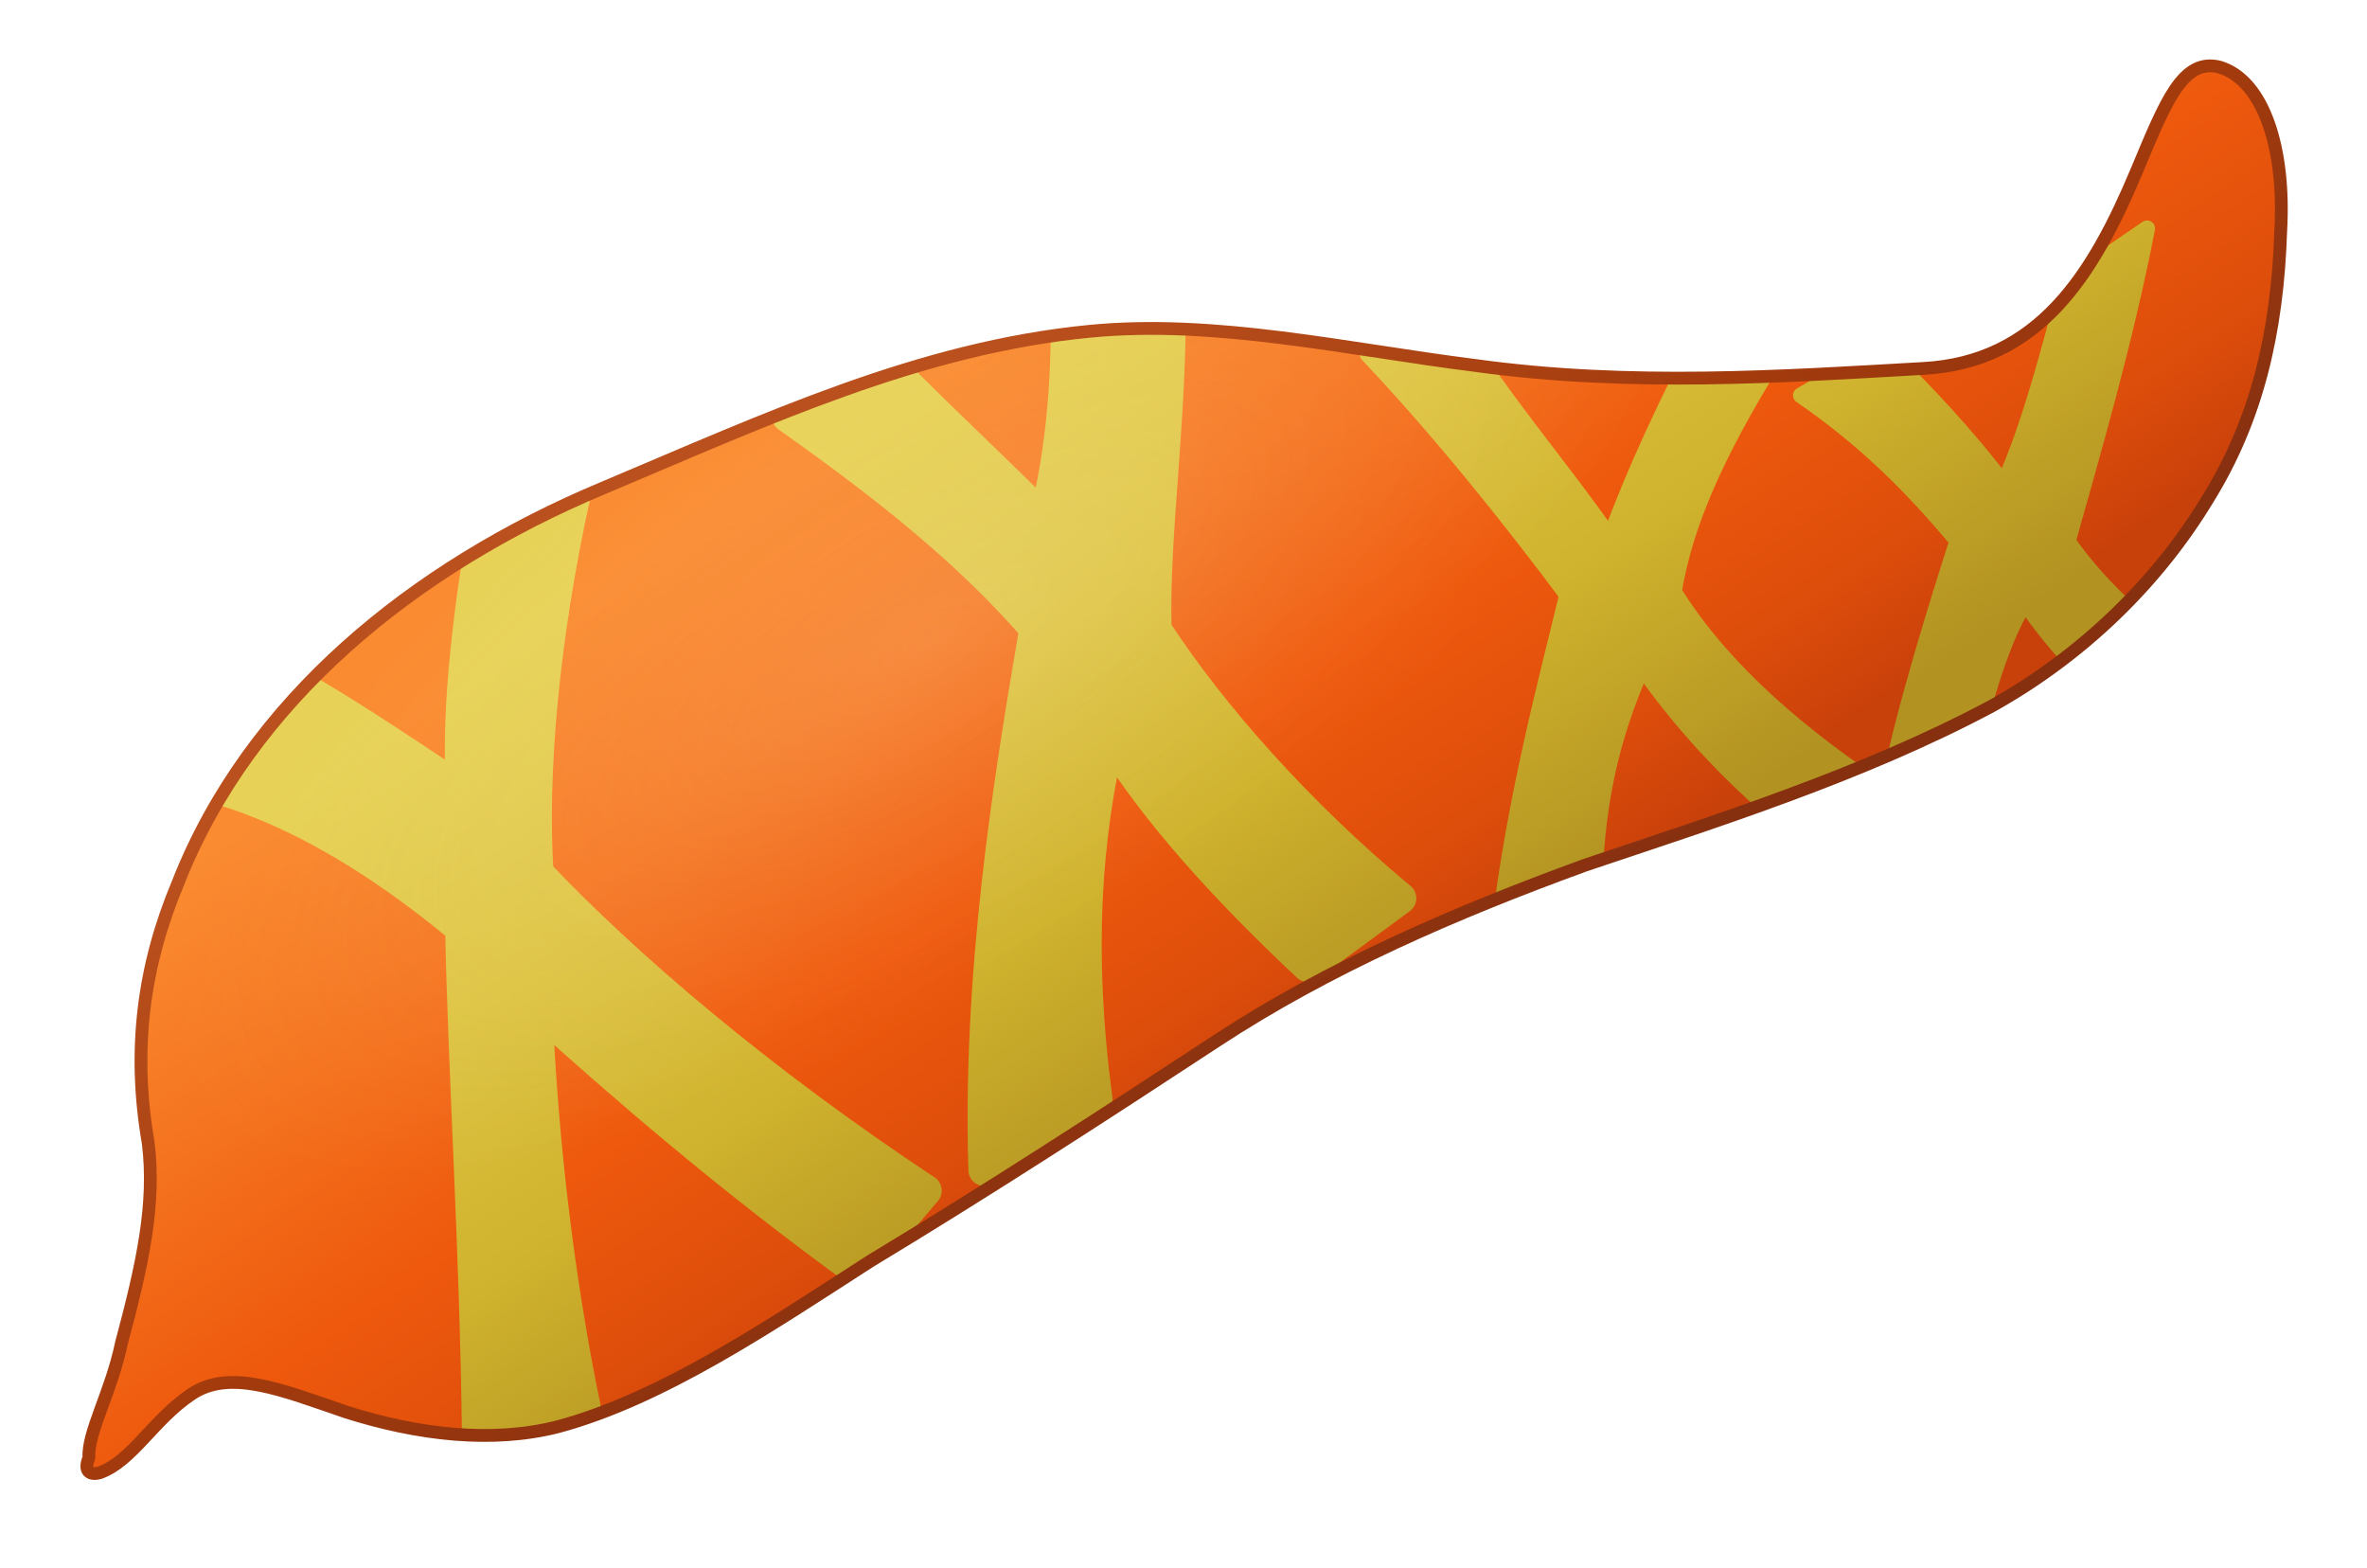
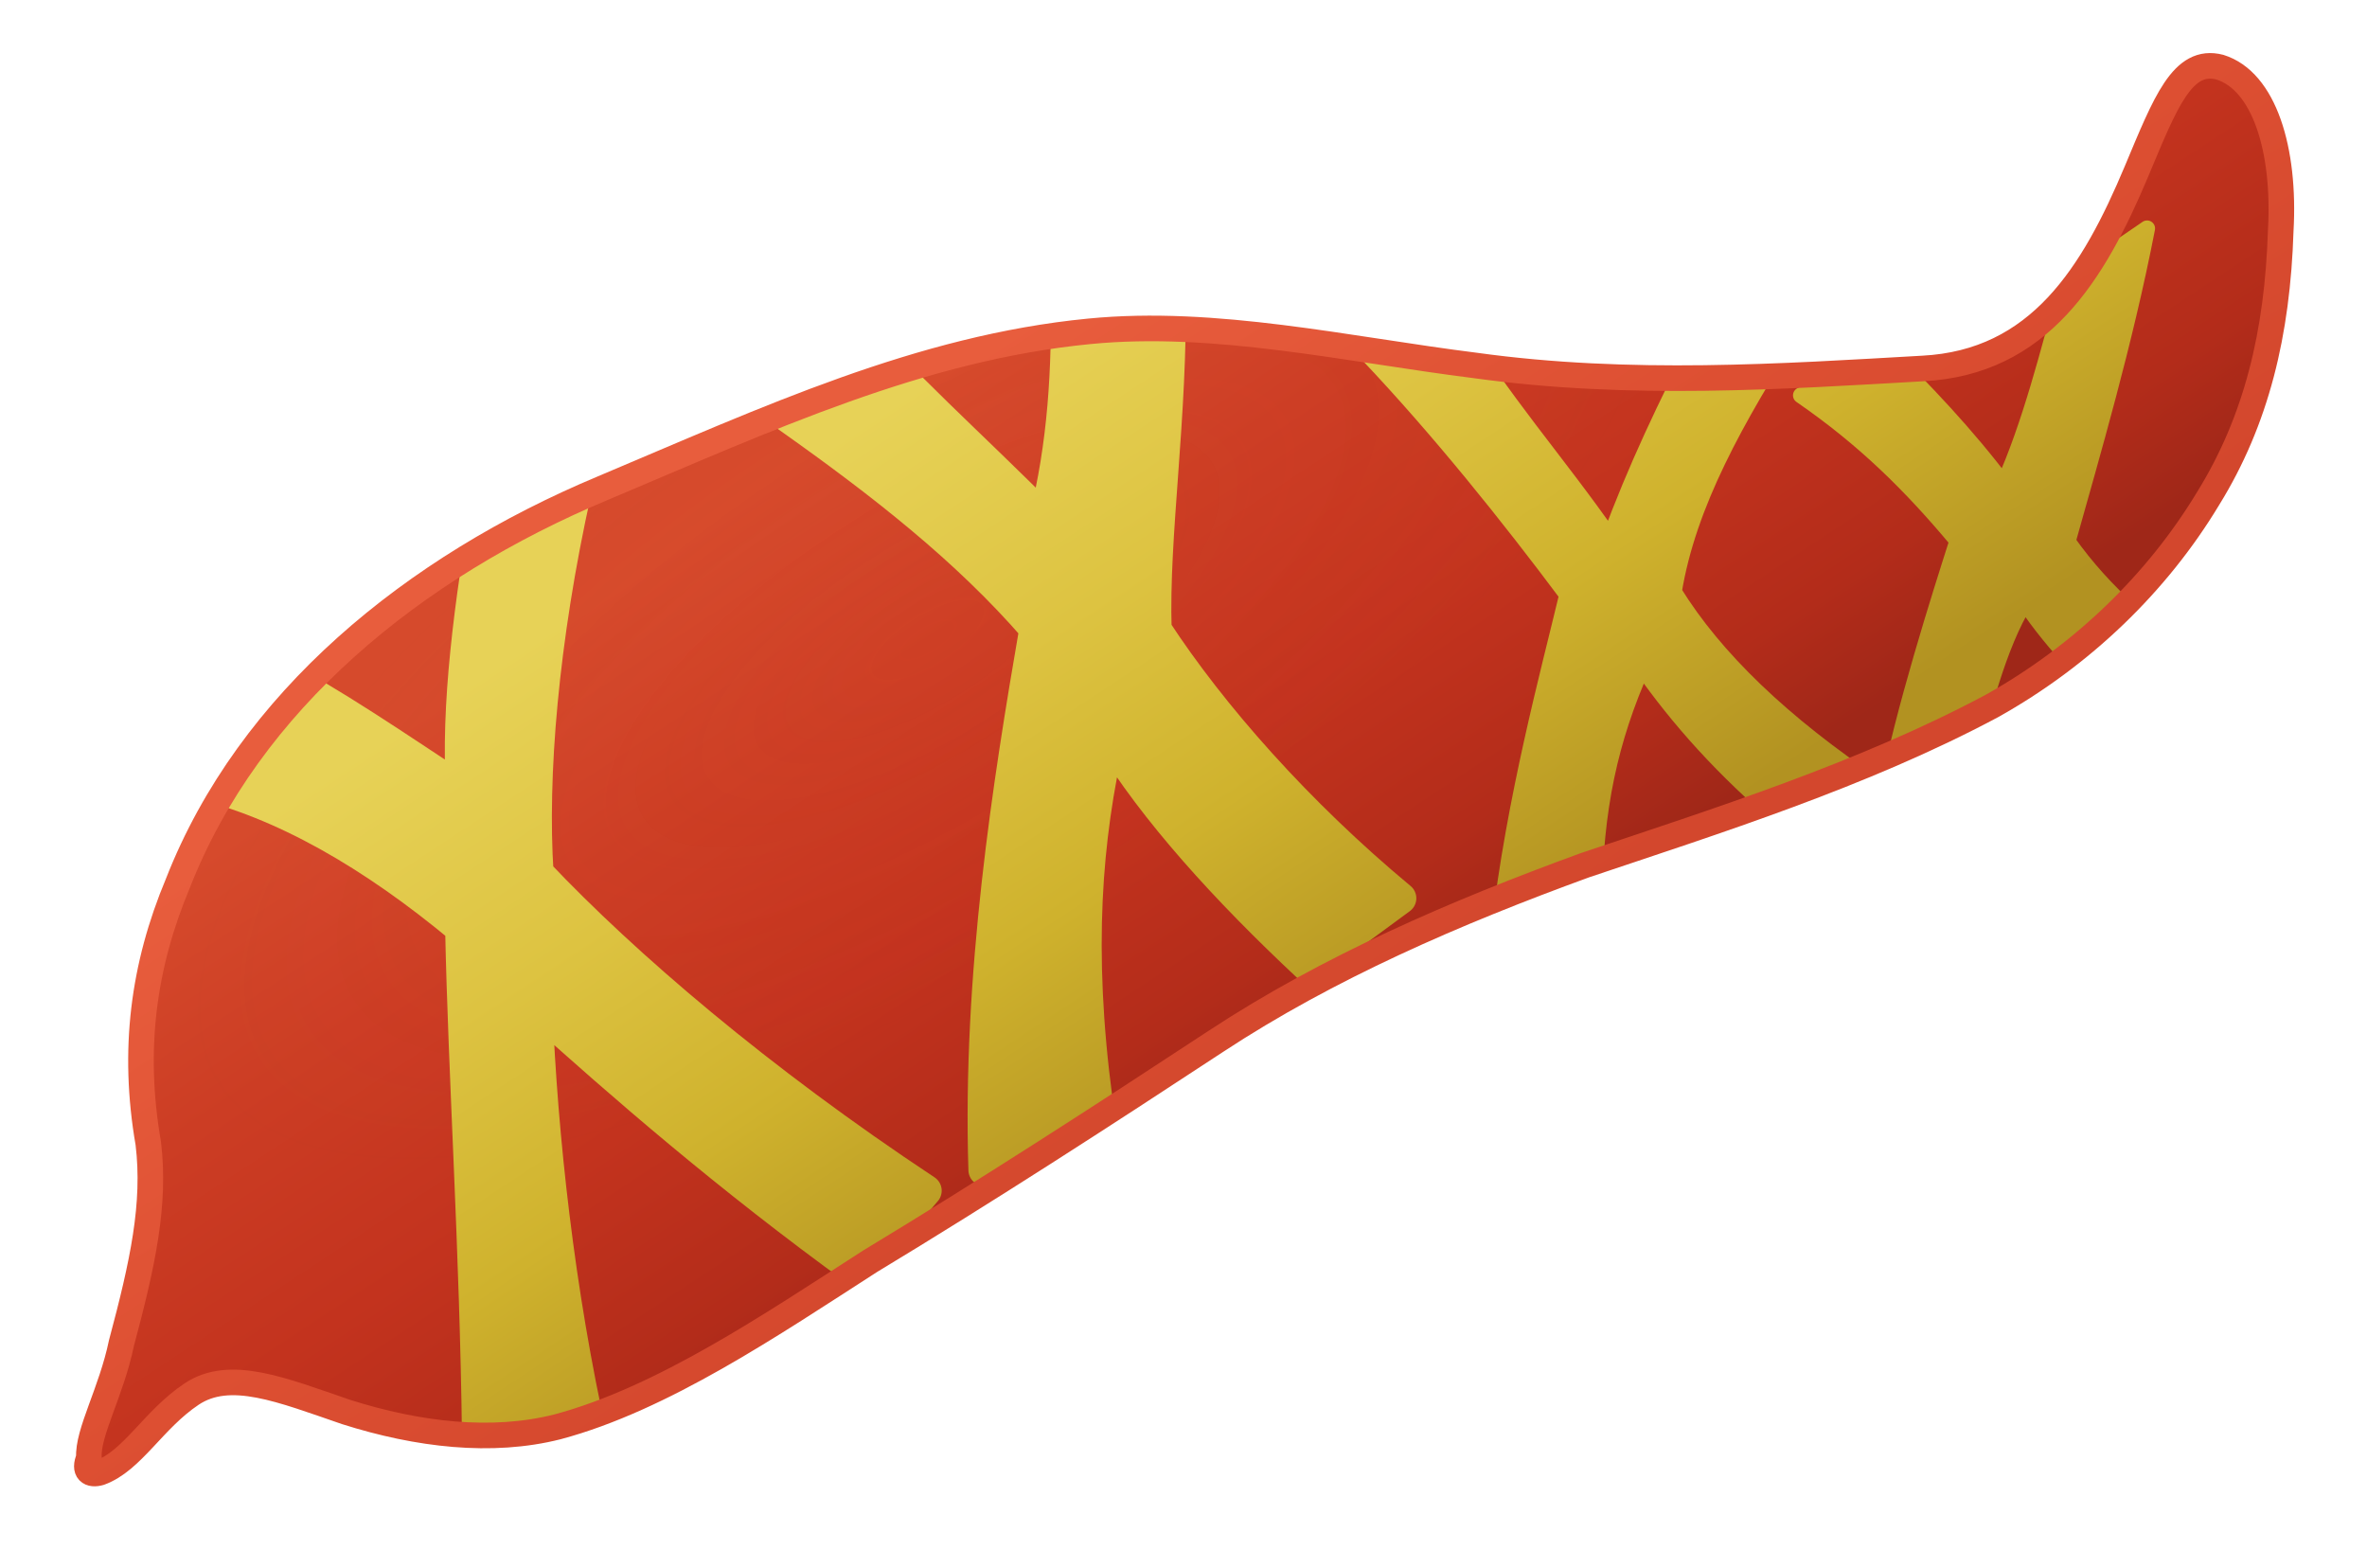
<svg xmlns="http://www.w3.org/2000/svg" width="1110" height="735" viewBox="60 10 740 490" role="img" aria-labelledby="title">
  <defs>
-     <linearGradient id="orange-shade" gradientUnits="userSpaceOnUse" x1="325" y1="145" x2="462" y2="353">
-       <stop offset="0" stop-color="#FA8B31" />
-       <stop offset="0.28" stop-color="#F5741F" />
-       <stop offset="0.58" stop-color="#EE590D" />
-       <stop offset="0.84" stop-color="#DD4D0B" />
-       <stop offset="1" stop-color="#C8400A" />
+     <linearGradient id="body-shade" gradientUnits="userSpaceOnUse" x1="325" y1="145" x2="462" y2="353">
+       <stop offset="0" stop-color="#D64A2C" />
+       <stop offset="0.28" stop-color="#CC3D24" />
+       <stop offset="0.58" stop-color="#C3331E" />
+       <stop offset="0.84" stop-color="#B32C1A" />
+       <stop offset="1" stop-color="#9F2718" />
    </linearGradient>
    <linearGradient id="yellow-shade" gradientUnits="userSpaceOnUse" x1="325" y1="145" x2="462" y2="353">
      <stop offset="0" stop-color="#E7D257" />
      <stop offset="0.35" stop-color="#DDC341" />
      <stop offset="0.65" stop-color="#CFB22D" />
      <stop offset="1" stop-color="#B29221" />
    </linearGradient>
    <linearGradient id="edge-shade" gradientUnits="userSpaceOnUse" x1="325" y1="145" x2="462" y2="353">
-       <stop offset="0" stop-color="#B9501D" />
-       <stop offset="0.55" stop-color="#A43B0D" />
-       <stop offset="1" stop-color="#873010" />
+       <stop offset="0" stop-color="#E85D3D" />
+       <stop offset="0.55" stop-color="#DD4F32" />
+       <stop offset="1" stop-color="#D3472D" />
    </linearGradient>
    <radialGradient id="soft-light" gradientUnits="userSpaceOnUse" cx="350" cy="210" r="270" gradientTransform="translate(350 210) rotate(-32) scale(1 0.38) translate(-350 -210)">
-       <stop offset="0" stop-color="#FFF1CD" stop-opacity="0.18" />
-       <stop offset="0.45" stop-color="#FFF1CD" stop-opacity="0.09" />
-       <stop offset="1" stop-color="#FFF1CD" stop-opacity="0" />
+       <stop offset="0" stop-color="#E65A35" stop-opacity="0.08" />
+       <stop offset="0.45" stop-color="#E65A35" stop-opacity="0.035" />
+       <stop offset="1" stop-color="#E65A35" stop-opacity="0" />
    </radialGradient>
    <path id="outline" d="M 87.805,465.703       C 87.291,457.921 94.796,445.167 97.961,429.897       C 104.658,404.914 108.651,386.382 106.354,367.408       C 101.3,338.283 104.779,311.968 115.596,286.167       C 137.91,229.081 189.409,187.318 248.298,162.671       C 300.07,140.846 347.649,118.727 400.523,113.579       C 439.916,109.699 481.239,119.233 521.219,124.247       C 569.659,130.96 617.438,127.667 661.098,125.193       C 697.493,123.316 714.453,95.732 727.974,63.481       C 736.987,41.981 742.322,27.969 754,31       C 767.848,35.29 774.484,56.78 773.028,82.13       C 772.013,114.15 765.463,141.356 750.38,165.752       C 734.395,192.297 710.852,214.993 682.676,230.725       C 642.362,252.246 596.365,266.729 555.536,280.468       C 514.781,295.319 475.221,312.466 440.221,335.466       C 405.221,358.466 368.198,382.431 332.076,404.246       C 301.049,424.205 267.097,447.278 234.287,456.046       C 213.763,461.247 190.628,458.52 168.247,451.419       C 147.963,444.465 131.872,437.805 119.88,445.818       C 107.889,453.831 101.432,466.658 91.243,470.37       C 88.172,471.262 86.002,470.003 87.805,465.703 Z" />
    <clipPath id="outline-clip">
      <use href="#outline" />
    </clipPath>
  </defs>
-   <use id="body" href="#outline" fill="url(#orange-shade)" />
+   <use id="body" href="#outline" fill="url(#body-shade)" />
+   <use id="light" href="#outline" fill="url(#soft-light)" />
  <g id="pattern" clip-path="url(#outline-clip)" fill="url(#yellow-shade)" stroke="url(#yellow-shade)" stroke-width="5" stroke-linejoin="round">
    <path id="x-1" stroke-width="10" d="M 212.951,164.622       C 206.842,198.498 202.755,231.41 204.444,256.98       C 183.719,243.356 164.043,229.805 144.587,219.589       L 120.804,254.441       C 148.352,260.797 176.562,277.159 204.163,300.118       C 205.077,345.553 208.749,401.14 209.423,458.73       L 244.99,460.115       C 234.641,414.02 229.314,364.956 227.719,325.007       C 254.345,349.004 287.555,377.889 328.103,407.288       L 349.403,382.221       C 297.03,347.568 254.993,311.425 228.073,282.981       C 226.09,252.964 229.516,210.046 239.986,163.196 Z" />
    <path id="x-2" stroke-width="10" d="M 320.709,105.774       C 341.046,129.331 364.308,149.773 386.668,172.364       C 392.464,149.532 393.993,125.294 393.426,100.909       L 425.701,99.85       C 426.322,140.838 420.359,176.938 421.294,206.881       C 438.706,233.553 465.774,264.221 497.789,290.809       L 468.931,312.026       C 443.353,288.102 420.846,263.287 406.798,240.171       C 399.493,271.75 396.602,306.959 402.831,353.873       L 367.757,375.761       C 365.815,314.762 375.403,254.57 383.703,206.461       C 362.244,181.719 335.838,161.057 306.287,140.175 Z" />
    <path id="x-3" d="M 513.975,109.353       C 529.218,134.766 547.238,154.841 563.383,178.104       C 571.348,156.53 580.509,137.253 592.521,113.749       L 621.578,111.358       C 602.669,141.018 587.733,167.637 583.279,194.99       C 596.132,215.809 617.297,236.104 646.775,255.875       L 618.305,267.16       C 598.408,250.273 584.875,234.94 573.364,218.641       C 563.375,241.18 558.554,262.974 558.367,291.732       L 528.702,300.72       C 533.323,260.1 544.233,219.92 549.955,195.976       C 531.641,171.454 510.035,144.489 487.602,120.785 Z" />
    <path id="x-4" d="M 648.152,118.753       C 661.539,131.863 674.999,146.085 686.436,161.272       C 694.622,143.034 700.418,120.201 706.287,98.48       L 731.245,81.416       C 724.234,117.443 714.005,152.138 706.406,179.27       C 717.917,195.569 733.4,208.826 749.711,218.822       L 727.972,237.218       C 714.585,224.107 702.32,212.182 693.052,198.254       C 684.573,212.045 679.678,232.728 675.465,247.925       L 650.066,258.319       C 654.667,233.189 666.773,195.306 671.961,179.07       C 657.232,161.44 642.723,147.144 623.047,133.593 Z" />
  </g>
-   <use id="light" href="#outline" fill="url(#soft-light)" />
-   <use id="edge" href="#outline" fill="none" stroke="url(#edge-shade)" stroke-width="4" stroke-linejoin="round" stroke-linecap="round" />
+   <use id="edge" href="#outline" fill="none" stroke="url(#edge-shade)" stroke-width="8" stroke-linejoin="round" stroke-linecap="round" />
</svg>
